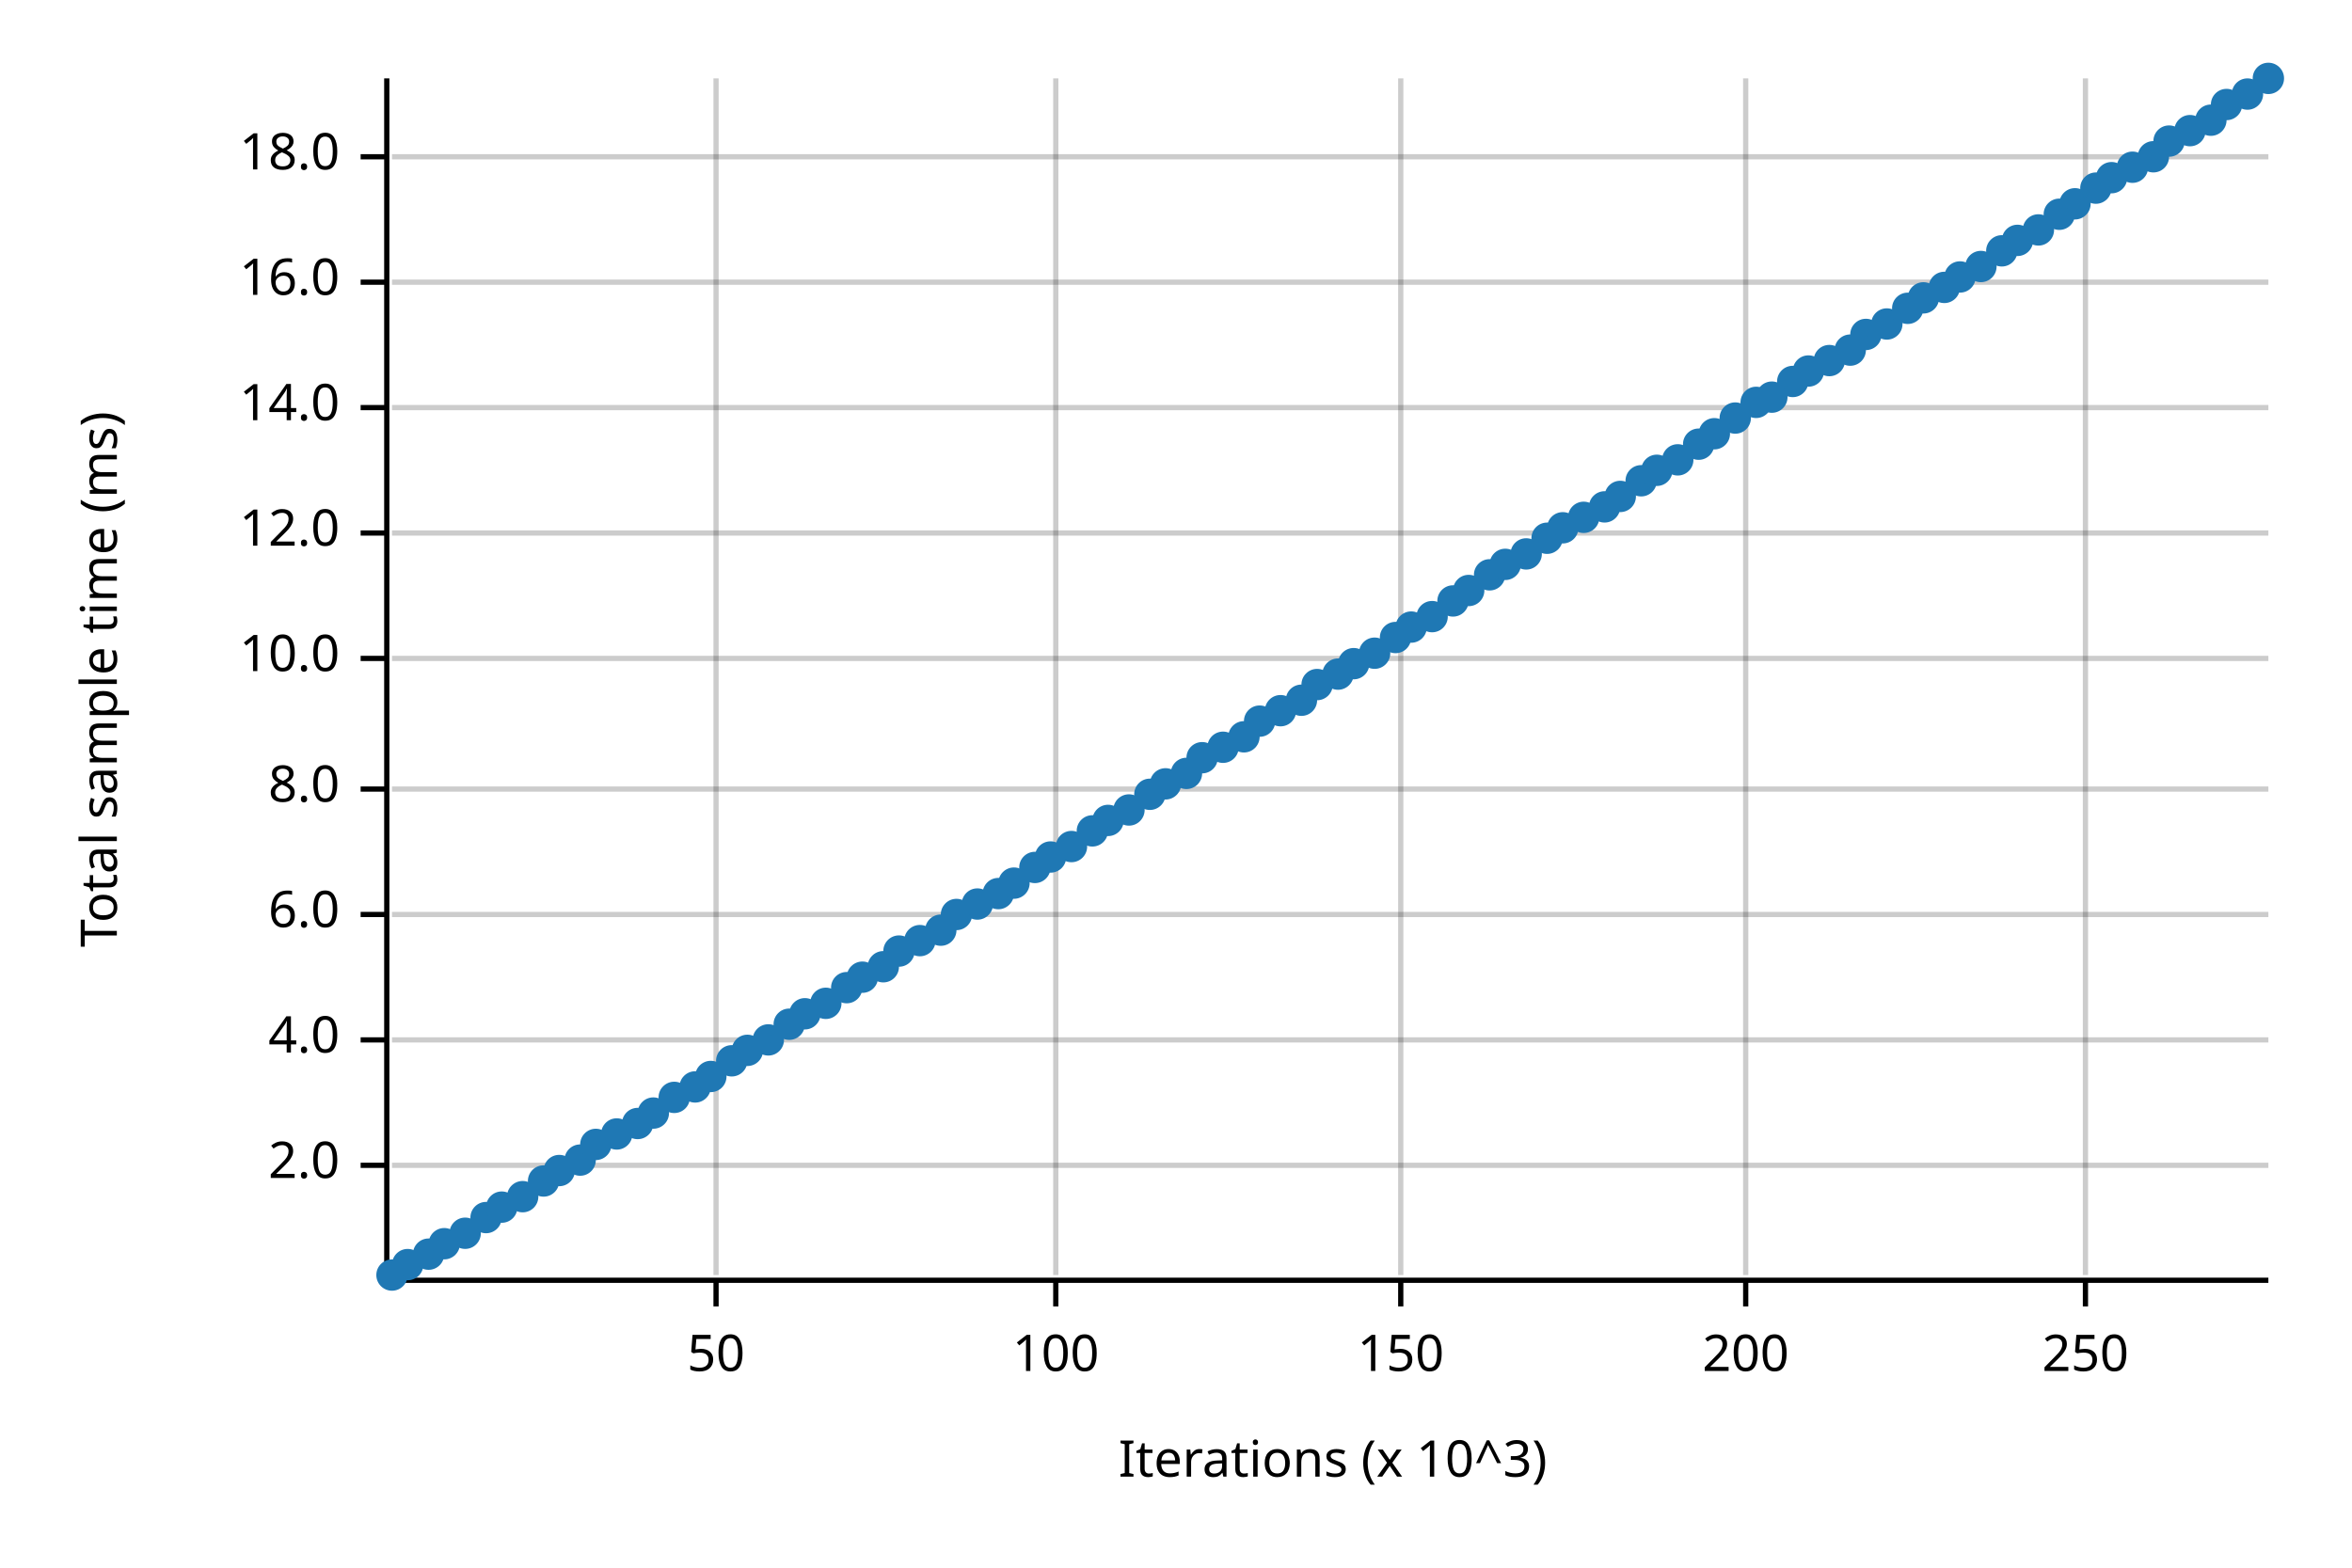
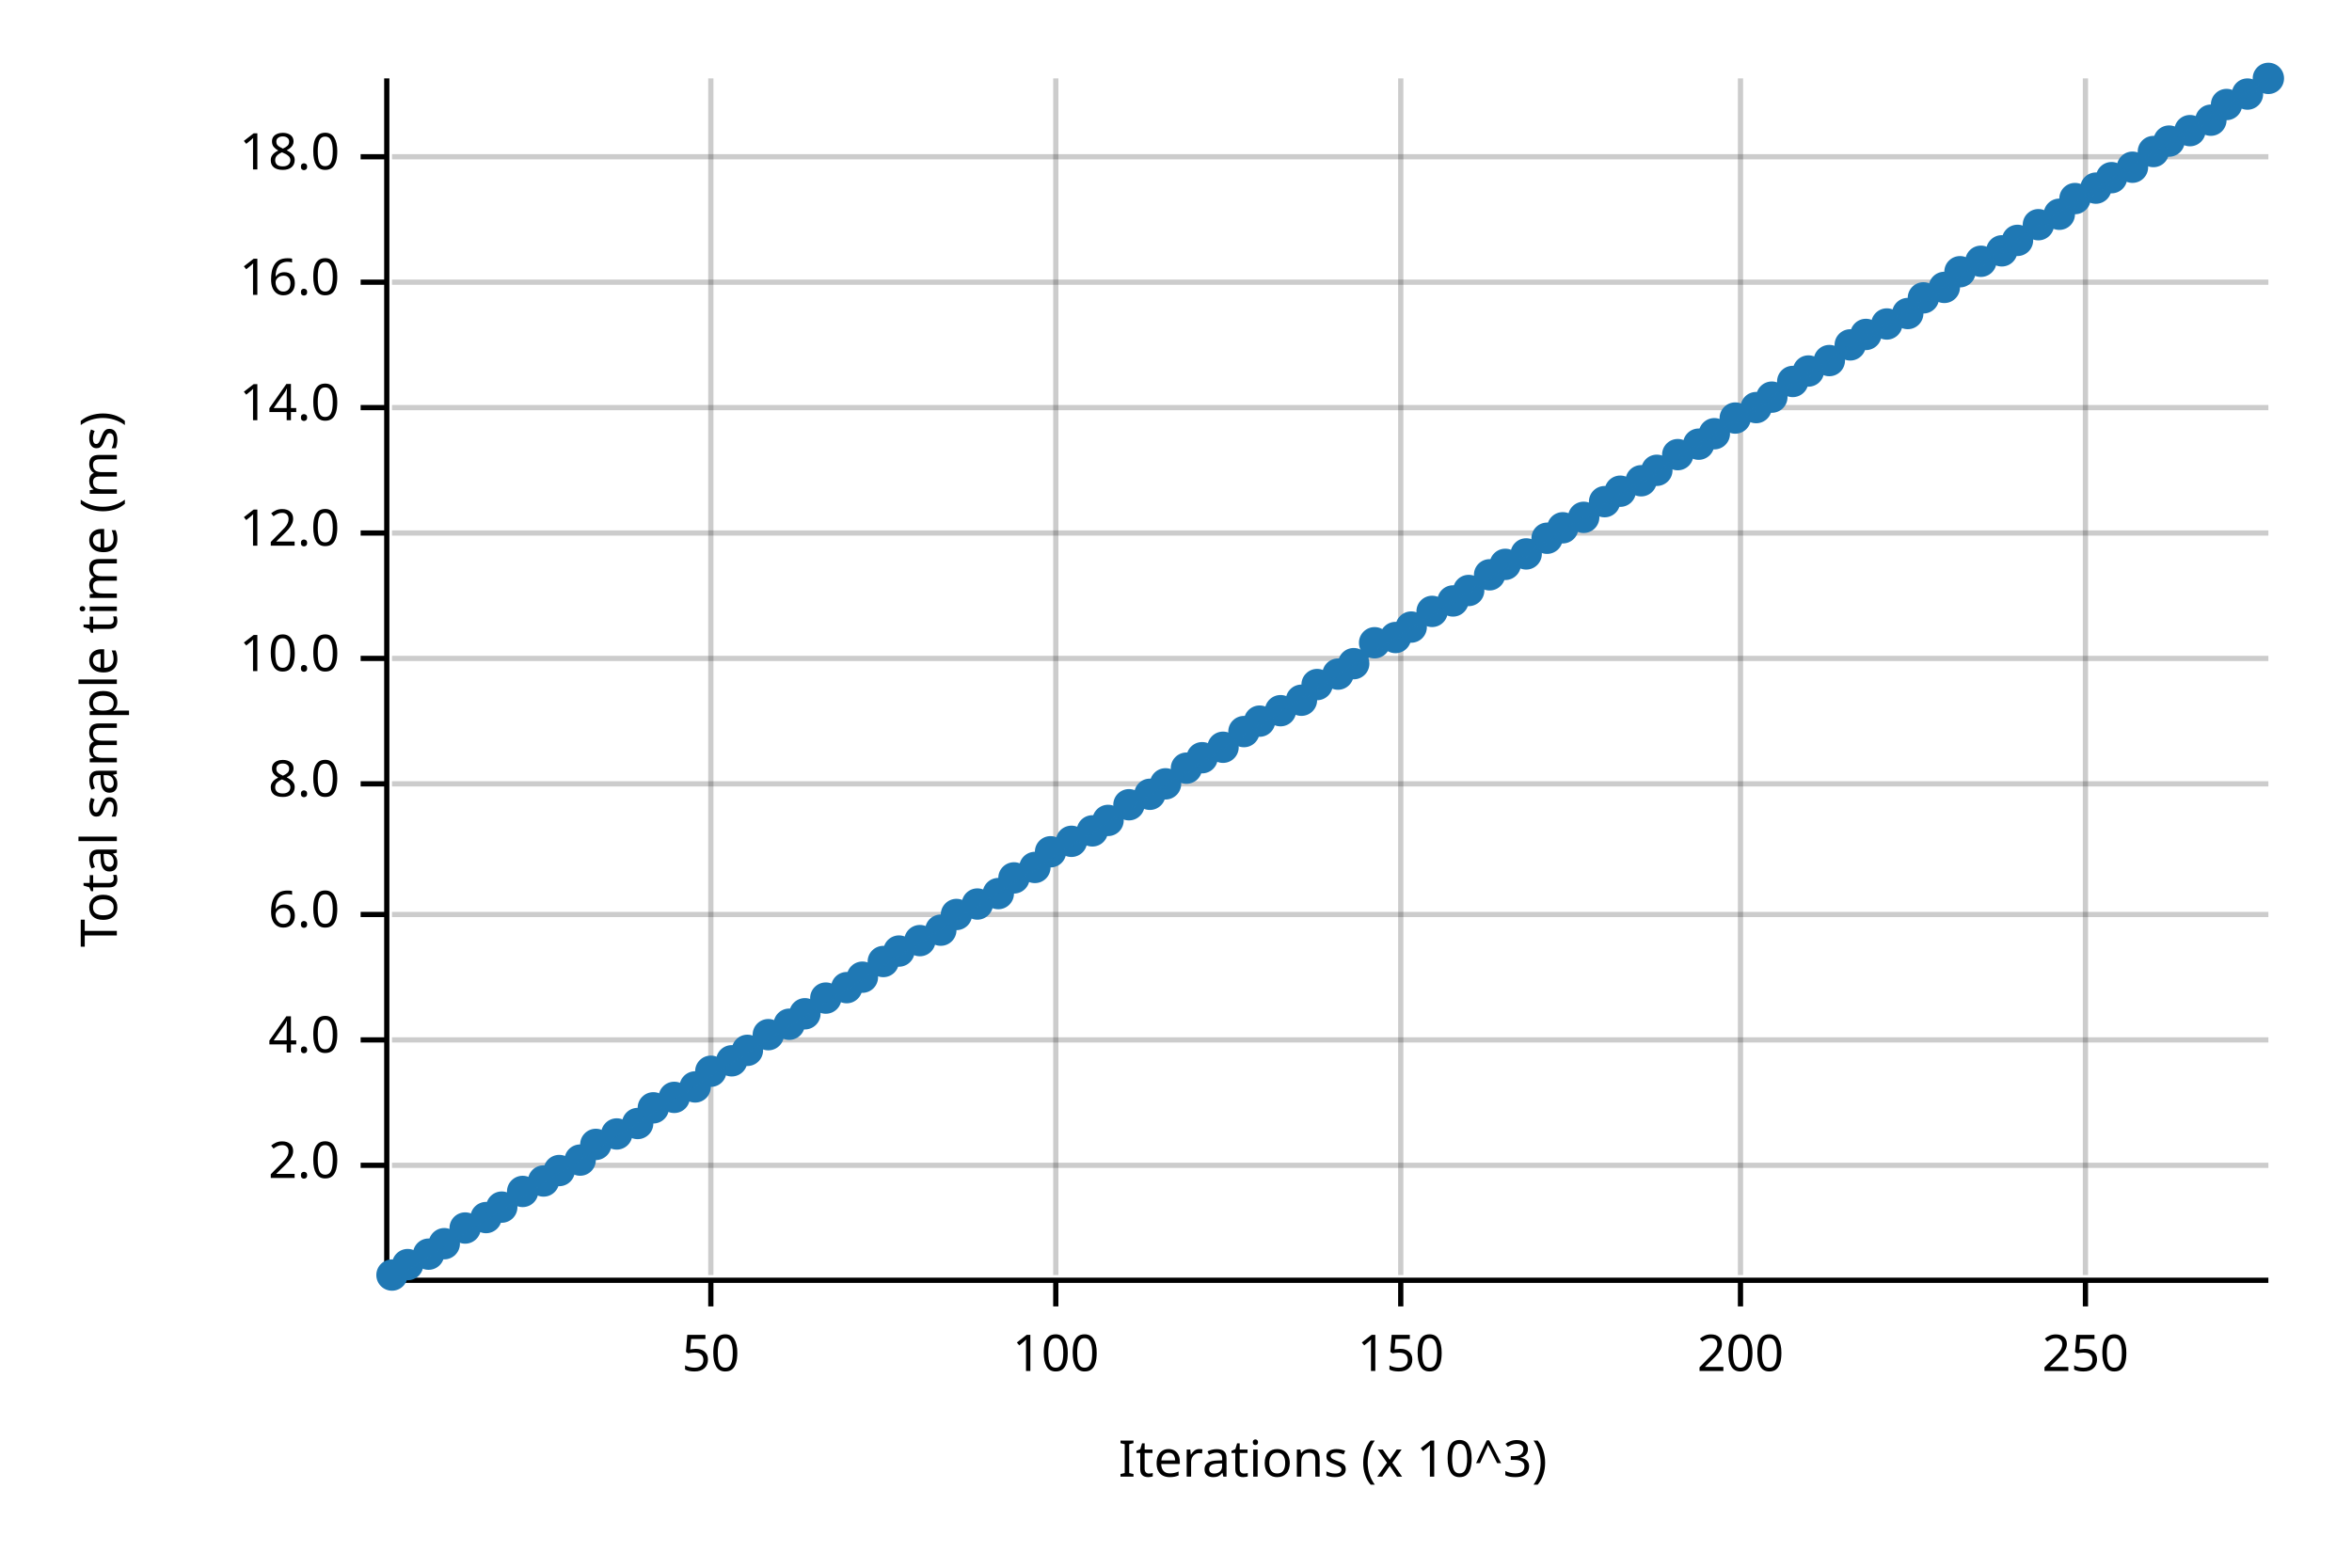
<svg xmlns="http://www.w3.org/2000/svg" width="450" height="300" viewBox="0 0 450 300">
  <text x="15" y="130" dy="0.76em" text-anchor="middle" font-family="sans-serif" font-size="9.677" opacity="1" fill="#000000" transform="rotate(270, 15, 130)">
Total sample time (ms)
</text>
  <text x="255" y="285" dy="-0.5ex" text-anchor="middle" font-family="sans-serif" font-size="9.677" opacity="1" fill="#000000">
Iterations (x 10^3)
</text>
-   <line opacity="0.2" stroke="#000000" stroke-width="1" x1="137" y1="244" x2="137" y2="15" />
+   <line opacity="0.2" stroke="#000000" stroke-width="1" x1="136" y1="244" x2="136" y2="15" />
  <line opacity="0.2" stroke="#000000" stroke-width="1" x1="202" y1="244" x2="202" y2="15" />
  <line opacity="0.2" stroke="#000000" stroke-width="1" x1="268" y1="244" x2="268" y2="15" />
-   <line opacity="0.2" stroke="#000000" stroke-width="1" x1="334" y1="244" x2="334" y2="15" />
+   <line opacity="0.2" stroke="#000000" stroke-width="1" x1="333" y1="244" x2="333" y2="15" />
  <line opacity="0.2" stroke="#000000" stroke-width="1" x1="399" y1="244" x2="399" y2="15" />
  <line opacity="0.2" stroke="#000000" stroke-width="1" x1="75" y1="223" x2="434" y2="223" />
  <line opacity="0.2" stroke="#000000" stroke-width="1" x1="75" y1="199" x2="434" y2="199" />
  <line opacity="0.2" stroke="#000000" stroke-width="1" x1="75" y1="175" x2="434" y2="175" />
-   <line opacity="0.2" stroke="#000000" stroke-width="1" x1="75" y1="151" x2="434" y2="151" />
+   <line opacity="0.2" stroke="#000000" stroke-width="1" x1="75" y1="150" x2="434" y2="150" />
  <line opacity="0.2" stroke="#000000" stroke-width="1" x1="75" y1="126" x2="434" y2="126" />
  <line opacity="0.2" stroke="#000000" stroke-width="1" x1="75" y1="102" x2="434" y2="102" />
  <line opacity="0.2" stroke="#000000" stroke-width="1" x1="75" y1="78" x2="434" y2="78" />
  <line opacity="0.2" stroke="#000000" stroke-width="1" x1="75" y1="54" x2="434" y2="54" />
  <line opacity="0.2" stroke="#000000" stroke-width="1" x1="75" y1="30" x2="434" y2="30" />
  <polyline fill="none" opacity="1" stroke="#000000" stroke-width="1" points="74,15 74,244 " />
  <text x="65" y="223" dy="0.5ex" text-anchor="end" font-family="sans-serif" font-size="9.677" opacity="1" fill="#000000">
2.0
</text>
  <polyline fill="none" opacity="1" stroke="#000000" stroke-width="1" points="69,223 74,223 " />
  <text x="65" y="199" dy="0.5ex" text-anchor="end" font-family="sans-serif" font-size="9.677" opacity="1" fill="#000000">
4.0
</text>
  <polyline fill="none" opacity="1" stroke="#000000" stroke-width="1" points="69,199 74,199 " />
  <text x="65" y="175" dy="0.5ex" text-anchor="end" font-family="sans-serif" font-size="9.677" opacity="1" fill="#000000">
6.0
</text>
  <polyline fill="none" opacity="1" stroke="#000000" stroke-width="1" points="69,175 74,175 " />
-   <text x="65" y="151" dy="0.5ex" text-anchor="end" font-family="sans-serif" font-size="9.677" opacity="1" fill="#000000">
+   <text x="65" y="150" dy="0.5ex" text-anchor="end" font-family="sans-serif" font-size="9.677" opacity="1" fill="#000000">
8.0
</text>
-   <polyline fill="none" opacity="1" stroke="#000000" stroke-width="1" points="69,151 74,151 " />
+   <polyline fill="none" opacity="1" stroke="#000000" stroke-width="1" points="69,150 74,150 " />
  <text x="65" y="126" dy="0.5ex" text-anchor="end" font-family="sans-serif" font-size="9.677" opacity="1" fill="#000000">
10.0
</text>
  <polyline fill="none" opacity="1" stroke="#000000" stroke-width="1" points="69,126 74,126 " />
  <text x="65" y="102" dy="0.5ex" text-anchor="end" font-family="sans-serif" font-size="9.677" opacity="1" fill="#000000">
12.0
</text>
  <polyline fill="none" opacity="1" stroke="#000000" stroke-width="1" points="69,102 74,102 " />
  <text x="65" y="78" dy="0.5ex" text-anchor="end" font-family="sans-serif" font-size="9.677" opacity="1" fill="#000000">
14.0
</text>
  <polyline fill="none" opacity="1" stroke="#000000" stroke-width="1" points="69,78 74,78 " />
  <text x="65" y="54" dy="0.5ex" text-anchor="end" font-family="sans-serif" font-size="9.677" opacity="1" fill="#000000">
16.0
</text>
  <polyline fill="none" opacity="1" stroke="#000000" stroke-width="1" points="69,54 74,54 " />
  <text x="65" y="30" dy="0.5ex" text-anchor="end" font-family="sans-serif" font-size="9.677" opacity="1" fill="#000000">
18.0
</text>
  <polyline fill="none" opacity="1" stroke="#000000" stroke-width="1" points="69,30 74,30 " />
  <polyline fill="none" opacity="1" stroke="#000000" stroke-width="1" points="75,245 434,245 " />
-   <text x="137" y="255" dy="0.76em" text-anchor="middle" font-family="sans-serif" font-size="9.677" opacity="1" fill="#000000">
+   <text x="136" y="255" dy="0.76em" text-anchor="middle" font-family="sans-serif" font-size="9.677" opacity="1" fill="#000000">
50
</text>
-   <polyline fill="none" opacity="1" stroke="#000000" stroke-width="1" points="137,245 137,250 " />
+   <polyline fill="none" opacity="1" stroke="#000000" stroke-width="1" points="136,245 136,250 " />
  <text x="202" y="255" dy="0.76em" text-anchor="middle" font-family="sans-serif" font-size="9.677" opacity="1" fill="#000000">
100
</text>
  <polyline fill="none" opacity="1" stroke="#000000" stroke-width="1" points="202,245 202,250 " />
  <text x="268" y="255" dy="0.76em" text-anchor="middle" font-family="sans-serif" font-size="9.677" opacity="1" fill="#000000">
150
</text>
  <polyline fill="none" opacity="1" stroke="#000000" stroke-width="1" points="268,245 268,250 " />
-   <text x="334" y="255" dy="0.76em" text-anchor="middle" font-family="sans-serif" font-size="9.677" opacity="1" fill="#000000">
+   <text x="333" y="255" dy="0.76em" text-anchor="middle" font-family="sans-serif" font-size="9.677" opacity="1" fill="#000000">
200
</text>
-   <polyline fill="none" opacity="1" stroke="#000000" stroke-width="1" points="334,245 334,250 " />
+   <polyline fill="none" opacity="1" stroke="#000000" stroke-width="1" points="333,245 333,250 " />
  <text x="399" y="255" dy="0.76em" text-anchor="middle" font-family="sans-serif" font-size="9.677" opacity="1" fill="#000000">
250
</text>
  <polyline fill="none" opacity="1" stroke="#000000" stroke-width="1" points="399,245 399,250 " />
  <circle cx="75" cy="244" r="3" opacity="1" fill="#1F78B4" stroke="none" stroke-width="1" />
  <circle cx="78" cy="242" r="3" opacity="1" fill="#1F78B4" stroke="none" stroke-width="1" />
  <circle cx="82" cy="240" r="3" opacity="1" fill="#1F78B4" stroke="none" stroke-width="1" />
  <circle cx="85" cy="238" r="3" opacity="1" fill="#1F78B4" stroke="none" stroke-width="1" />
-   <circle cx="89" cy="236" r="3" opacity="1" fill="#1F78B4" stroke="none" stroke-width="1" />
+   <circle cx="89" cy="235" r="3" opacity="1" fill="#1F78B4" stroke="none" stroke-width="1" />
  <circle cx="93" cy="233" r="3" opacity="1" fill="#1F78B4" stroke="none" stroke-width="1" />
  <circle cx="96" cy="231" r="3" opacity="1" fill="#1F78B4" stroke="none" stroke-width="1" />
-   <circle cx="100" cy="229" r="3" opacity="1" fill="#1F78B4" stroke="none" stroke-width="1" />
+   <circle cx="100" cy="228" r="3" opacity="1" fill="#1F78B4" stroke="none" stroke-width="1" />
  <circle cx="104" cy="226" r="3" opacity="1" fill="#1F78B4" stroke="none" stroke-width="1" />
  <circle cx="107" cy="224" r="3" opacity="1" fill="#1F78B4" stroke="none" stroke-width="1" />
  <circle cx="111" cy="222" r="3" opacity="1" fill="#1F78B4" stroke="none" stroke-width="1" />
  <circle cx="114" cy="219" r="3" opacity="1" fill="#1F78B4" stroke="none" stroke-width="1" />
  <circle cx="118" cy="217" r="3" opacity="1" fill="#1F78B4" stroke="none" stroke-width="1" />
  <circle cx="122" cy="215" r="3" opacity="1" fill="#1F78B4" stroke="none" stroke-width="1" />
-   <circle cx="125" cy="213" r="3" opacity="1" fill="#1F78B4" stroke="none" stroke-width="1" />
+   <circle cx="125" cy="212" r="3" opacity="1" fill="#1F78B4" stroke="none" stroke-width="1" />
  <circle cx="129" cy="210" r="3" opacity="1" fill="#1F78B4" stroke="none" stroke-width="1" />
  <circle cx="133" cy="208" r="3" opacity="1" fill="#1F78B4" stroke="none" stroke-width="1" />
-   <circle cx="136" cy="206" r="3" opacity="1" fill="#1F78B4" stroke="none" stroke-width="1" />
+   <circle cx="136" cy="205" r="3" opacity="1" fill="#1F78B4" stroke="none" stroke-width="1" />
  <circle cx="140" cy="203" r="3" opacity="1" fill="#1F78B4" stroke="none" stroke-width="1" />
  <circle cx="143" cy="201" r="3" opacity="1" fill="#1F78B4" stroke="none" stroke-width="1" />
-   <circle cx="147" cy="199" r="3" opacity="1" fill="#1F78B4" stroke="none" stroke-width="1" />
+   <circle cx="147" cy="198" r="3" opacity="1" fill="#1F78B4" stroke="none" stroke-width="1" />
  <circle cx="151" cy="196" r="3" opacity="1" fill="#1F78B4" stroke="none" stroke-width="1" />
  <circle cx="154" cy="194" r="3" opacity="1" fill="#1F78B4" stroke="none" stroke-width="1" />
-   <circle cx="158" cy="192" r="3" opacity="1" fill="#1F78B4" stroke="none" stroke-width="1" />
+   <circle cx="158" cy="191" r="3" opacity="1" fill="#1F78B4" stroke="none" stroke-width="1" />
  <circle cx="162" cy="189" r="3" opacity="1" fill="#1F78B4" stroke="none" stroke-width="1" />
  <circle cx="165" cy="187" r="3" opacity="1" fill="#1F78B4" stroke="none" stroke-width="1" />
-   <circle cx="169" cy="185" r="3" opacity="1" fill="#1F78B4" stroke="none" stroke-width="1" />
+   <circle cx="169" cy="184" r="3" opacity="1" fill="#1F78B4" stroke="none" stroke-width="1" />
  <circle cx="172" cy="182" r="3" opacity="1" fill="#1F78B4" stroke="none" stroke-width="1" />
  <circle cx="176" cy="180" r="3" opacity="1" fill="#1F78B4" stroke="none" stroke-width="1" />
  <circle cx="180" cy="178" r="3" opacity="1" fill="#1F78B4" stroke="none" stroke-width="1" />
  <circle cx="183" cy="175" r="3" opacity="1" fill="#1F78B4" stroke="none" stroke-width="1" />
  <circle cx="187" cy="173" r="3" opacity="1" fill="#1F78B4" stroke="none" stroke-width="1" />
  <circle cx="191" cy="171" r="3" opacity="1" fill="#1F78B4" stroke="none" stroke-width="1" />
-   <circle cx="194" cy="169" r="3" opacity="1" fill="#1F78B4" stroke="none" stroke-width="1" />
+   <circle cx="194" cy="168" r="3" opacity="1" fill="#1F78B4" stroke="none" stroke-width="1" />
  <circle cx="198" cy="166" r="3" opacity="1" fill="#1F78B4" stroke="none" stroke-width="1" />
-   <circle cx="201" cy="164" r="3" opacity="1" fill="#1F78B4" stroke="none" stroke-width="1" />
-   <circle cx="205" cy="162" r="3" opacity="1" fill="#1F78B4" stroke="none" stroke-width="1" />
+   <circle cx="201" cy="163" r="3" opacity="1" fill="#1F78B4" stroke="none" stroke-width="1" />
+   <circle cx="205" cy="161" r="3" opacity="1" fill="#1F78B4" stroke="none" stroke-width="1" />
  <circle cx="209" cy="159" r="3" opacity="1" fill="#1F78B4" stroke="none" stroke-width="1" />
  <circle cx="212" cy="157" r="3" opacity="1" fill="#1F78B4" stroke="none" stroke-width="1" />
-   <circle cx="216" cy="155" r="3" opacity="1" fill="#1F78B4" stroke="none" stroke-width="1" />
+   <circle cx="216" cy="154" r="3" opacity="1" fill="#1F78B4" stroke="none" stroke-width="1" />
  <circle cx="220" cy="152" r="3" opacity="1" fill="#1F78B4" stroke="none" stroke-width="1" />
  <circle cx="223" cy="150" r="3" opacity="1" fill="#1F78B4" stroke="none" stroke-width="1" />
-   <circle cx="227" cy="148" r="3" opacity="1" fill="#1F78B4" stroke="none" stroke-width="1" />
+   <circle cx="227" cy="147" r="3" opacity="1" fill="#1F78B4" stroke="none" stroke-width="1" />
  <circle cx="230" cy="145" r="3" opacity="1" fill="#1F78B4" stroke="none" stroke-width="1" />
  <circle cx="234" cy="143" r="3" opacity="1" fill="#1F78B4" stroke="none" stroke-width="1" />
-   <circle cx="238" cy="141" r="3" opacity="1" fill="#1F78B4" stroke="none" stroke-width="1" />
+   <circle cx="238" cy="140" r="3" opacity="1" fill="#1F78B4" stroke="none" stroke-width="1" />
  <circle cx="241" cy="138" r="3" opacity="1" fill="#1F78B4" stroke="none" stroke-width="1" />
  <circle cx="245" cy="136" r="3" opacity="1" fill="#1F78B4" stroke="none" stroke-width="1" />
  <circle cx="249" cy="134" r="3" opacity="1" fill="#1F78B4" stroke="none" stroke-width="1" />
  <circle cx="252" cy="131" r="3" opacity="1" fill="#1F78B4" stroke="none" stroke-width="1" />
  <circle cx="256" cy="129" r="3" opacity="1" fill="#1F78B4" stroke="none" stroke-width="1" />
  <circle cx="259" cy="127" r="3" opacity="1" fill="#1F78B4" stroke="none" stroke-width="1" />
-   <circle cx="263" cy="125" r="3" opacity="1" fill="#1F78B4" stroke="none" stroke-width="1" />
+   <circle cx="263" cy="123" r="3" opacity="1" fill="#1F78B4" stroke="none" stroke-width="1" />
  <circle cx="267" cy="122" r="3" opacity="1" fill="#1F78B4" stroke="none" stroke-width="1" />
  <circle cx="270" cy="120" r="3" opacity="1" fill="#1F78B4" stroke="none" stroke-width="1" />
-   <circle cx="274" cy="118" r="3" opacity="1" fill="#1F78B4" stroke="none" stroke-width="1" />
+   <circle cx="274" cy="117" r="3" opacity="1" fill="#1F78B4" stroke="none" stroke-width="1" />
  <circle cx="278" cy="115" r="3" opacity="1" fill="#1F78B4" stroke="none" stroke-width="1" />
  <circle cx="281" cy="113" r="3" opacity="1" fill="#1F78B4" stroke="none" stroke-width="1" />
  <circle cx="285" cy="110" r="3" opacity="1" fill="#1F78B4" stroke="none" stroke-width="1" />
  <circle cx="288" cy="108" r="3" opacity="1" fill="#1F78B4" stroke="none" stroke-width="1" />
  <circle cx="292" cy="106" r="3" opacity="1" fill="#1F78B4" stroke="none" stroke-width="1" />
  <circle cx="296" cy="103" r="3" opacity="1" fill="#1F78B4" stroke="none" stroke-width="1" />
  <circle cx="299" cy="101" r="3" opacity="1" fill="#1F78B4" stroke="none" stroke-width="1" />
  <circle cx="303" cy="99" r="3" opacity="1" fill="#1F78B4" stroke="none" stroke-width="1" />
-   <circle cx="307" cy="97" r="3" opacity="1" fill="#1F78B4" stroke="none" stroke-width="1" />
-   <circle cx="310" cy="95" r="3" opacity="1" fill="#1F78B4" stroke="none" stroke-width="1" />
+   <circle cx="307" cy="96" r="3" opacity="1" fill="#1F78B4" stroke="none" stroke-width="1" />
+   <circle cx="310" cy="94" r="3" opacity="1" fill="#1F78B4" stroke="none" stroke-width="1" />
  <circle cx="314" cy="92" r="3" opacity="1" fill="#1F78B4" stroke="none" stroke-width="1" />
  <circle cx="317" cy="90" r="3" opacity="1" fill="#1F78B4" stroke="none" stroke-width="1" />
-   <circle cx="321" cy="88" r="3" opacity="1" fill="#1F78B4" stroke="none" stroke-width="1" />
+   <circle cx="321" cy="87" r="3" opacity="1" fill="#1F78B4" stroke="none" stroke-width="1" />
  <circle cx="325" cy="85" r="3" opacity="1" fill="#1F78B4" stroke="none" stroke-width="1" />
  <circle cx="328" cy="83" r="3" opacity="1" fill="#1F78B4" stroke="none" stroke-width="1" />
  <circle cx="332" cy="80" r="3" opacity="1" fill="#1F78B4" stroke="none" stroke-width="1" />
-   <circle cx="336" cy="77" r="3" opacity="1" fill="#1F78B4" stroke="none" stroke-width="1" />
+   <circle cx="336" cy="78" r="3" opacity="1" fill="#1F78B4" stroke="none" stroke-width="1" />
  <circle cx="339" cy="76" r="3" opacity="1" fill="#1F78B4" stroke="none" stroke-width="1" />
  <circle cx="343" cy="73" r="3" opacity="1" fill="#1F78B4" stroke="none" stroke-width="1" />
  <circle cx="346" cy="71" r="3" opacity="1" fill="#1F78B4" stroke="none" stroke-width="1" />
  <circle cx="350" cy="69" r="3" opacity="1" fill="#1F78B4" stroke="none" stroke-width="1" />
-   <circle cx="354" cy="67" r="3" opacity="1" fill="#1F78B4" stroke="none" stroke-width="1" />
+   <circle cx="354" cy="66" r="3" opacity="1" fill="#1F78B4" stroke="none" stroke-width="1" />
  <circle cx="357" cy="64" r="3" opacity="1" fill="#1F78B4" stroke="none" stroke-width="1" />
  <circle cx="361" cy="62" r="3" opacity="1" fill="#1F78B4" stroke="none" stroke-width="1" />
-   <circle cx="365" cy="59" r="3" opacity="1" fill="#1F78B4" stroke="none" stroke-width="1" />
+   <circle cx="365" cy="60" r="3" opacity="1" fill="#1F78B4" stroke="none" stroke-width="1" />
  <circle cx="368" cy="57" r="3" opacity="1" fill="#1F78B4" stroke="none" stroke-width="1" />
  <circle cx="372" cy="55" r="3" opacity="1" fill="#1F78B4" stroke="none" stroke-width="1" />
-   <circle cx="375" cy="53" r="3" opacity="1" fill="#1F78B4" stroke="none" stroke-width="1" />
-   <circle cx="379" cy="51" r="3" opacity="1" fill="#1F78B4" stroke="none" stroke-width="1" />
+   <circle cx="375" cy="52" r="3" opacity="1" fill="#1F78B4" stroke="none" stroke-width="1" />
+   <circle cx="379" cy="50" r="3" opacity="1" fill="#1F78B4" stroke="none" stroke-width="1" />
  <circle cx="383" cy="48" r="3" opacity="1" fill="#1F78B4" stroke="none" stroke-width="1" />
  <circle cx="386" cy="46" r="3" opacity="1" fill="#1F78B4" stroke="none" stroke-width="1" />
-   <circle cx="390" cy="44" r="3" opacity="1" fill="#1F78B4" stroke="none" stroke-width="1" />
+   <circle cx="390" cy="43" r="3" opacity="1" fill="#1F78B4" stroke="none" stroke-width="1" />
  <circle cx="394" cy="41" r="3" opacity="1" fill="#1F78B4" stroke="none" stroke-width="1" />
-   <circle cx="397" cy="39" r="3" opacity="1" fill="#1F78B4" stroke="none" stroke-width="1" />
+   <circle cx="397" cy="38" r="3" opacity="1" fill="#1F78B4" stroke="none" stroke-width="1" />
  <circle cx="401" cy="36" r="3" opacity="1" fill="#1F78B4" stroke="none" stroke-width="1" />
  <circle cx="404" cy="34" r="3" opacity="1" fill="#1F78B4" stroke="none" stroke-width="1" />
  <circle cx="408" cy="32" r="3" opacity="1" fill="#1F78B4" stroke="none" stroke-width="1" />
-   <circle cx="412" cy="30" r="3" opacity="1" fill="#1F78B4" stroke="none" stroke-width="1" />
+   <circle cx="412" cy="29" r="3" opacity="1" fill="#1F78B4" stroke="none" stroke-width="1" />
  <circle cx="415" cy="27" r="3" opacity="1" fill="#1F78B4" stroke="none" stroke-width="1" />
  <circle cx="419" cy="25" r="3" opacity="1" fill="#1F78B4" stroke="none" stroke-width="1" />
  <circle cx="423" cy="23" r="3" opacity="1" fill="#1F78B4" stroke="none" stroke-width="1" />
  <circle cx="426" cy="20" r="3" opacity="1" fill="#1F78B4" stroke="none" stroke-width="1" />
  <circle cx="430" cy="18" r="3" opacity="1" fill="#1F78B4" stroke="none" stroke-width="1" />
  <circle cx="434" cy="15" r="3" opacity="1" fill="#1F78B4" stroke="none" stroke-width="1" />
-   <polyline fill="none" opacity="1" stroke="#1F78B4" stroke-width="1" points="75,245 434,16 " />
-   <polygon opacity="0.25" fill="#1F78B4" points="75,245 434,16 434,16 " />
+   <polyline fill="none" opacity="1" stroke="#1F78B4" stroke-width="1" points="75,245 434,15 " />
+   <polygon opacity="0.25" fill="#1F78B4" points="75,245 434,16 434,15 " />
</svg>
